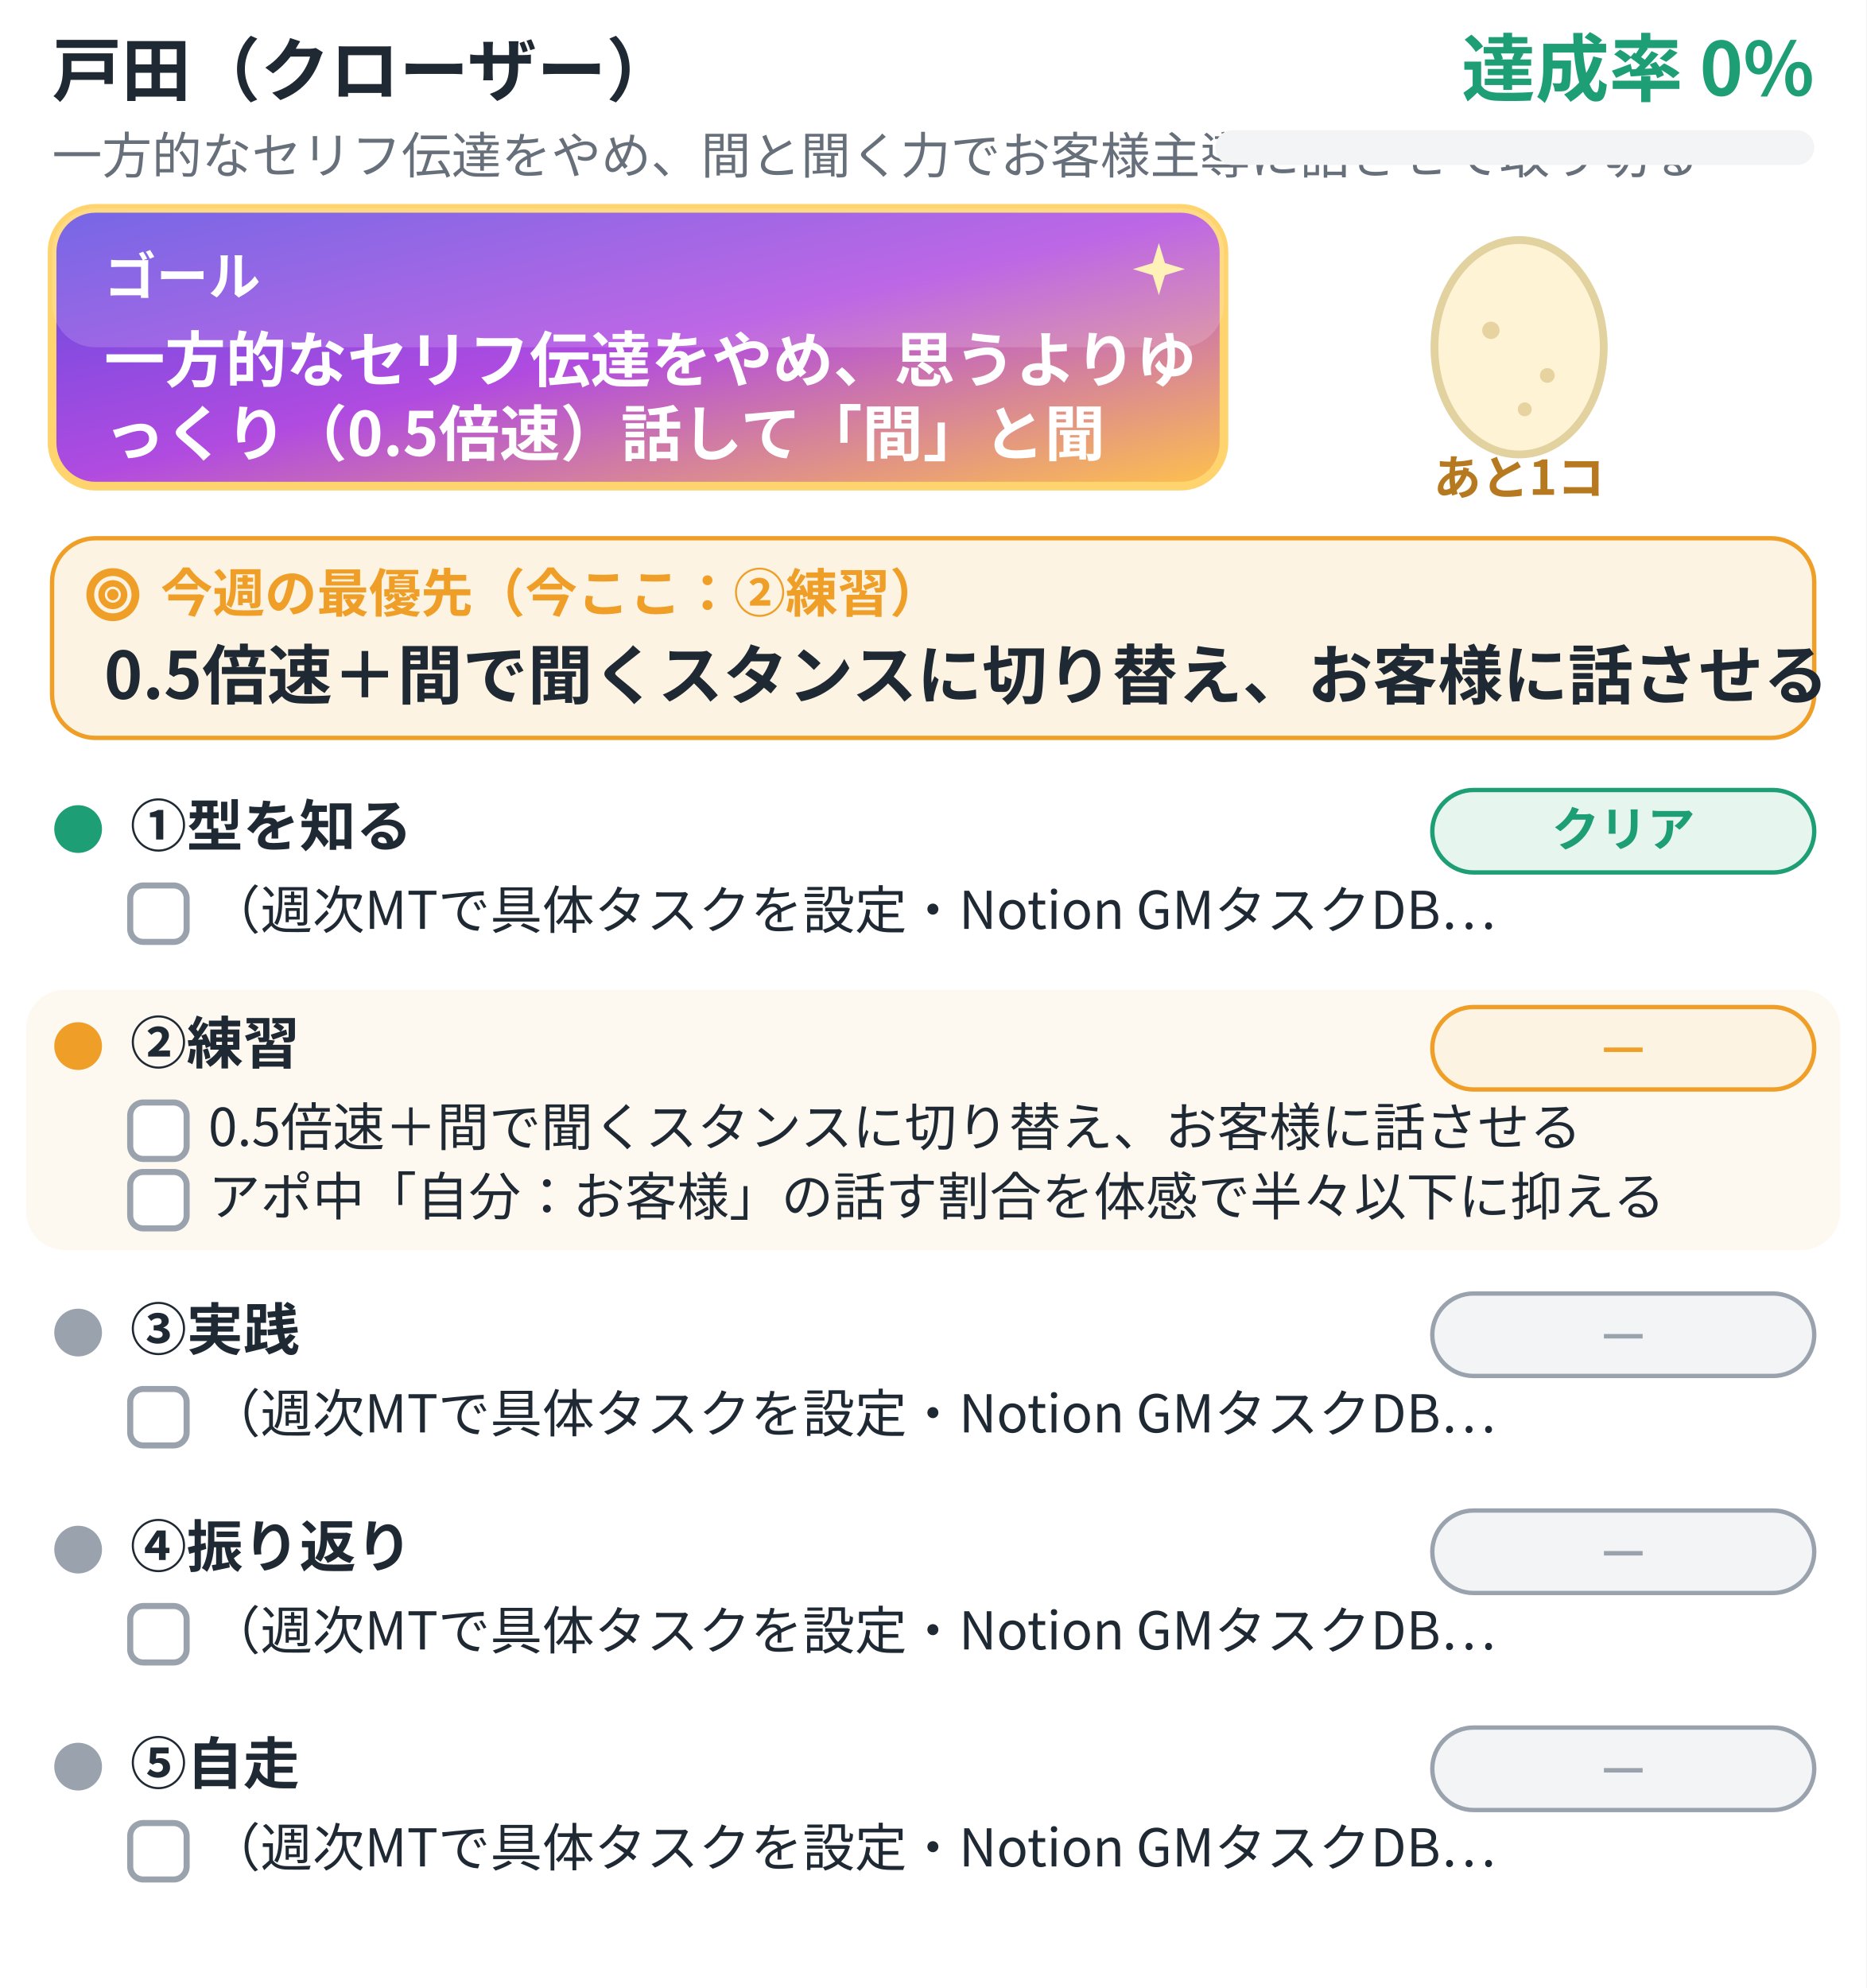
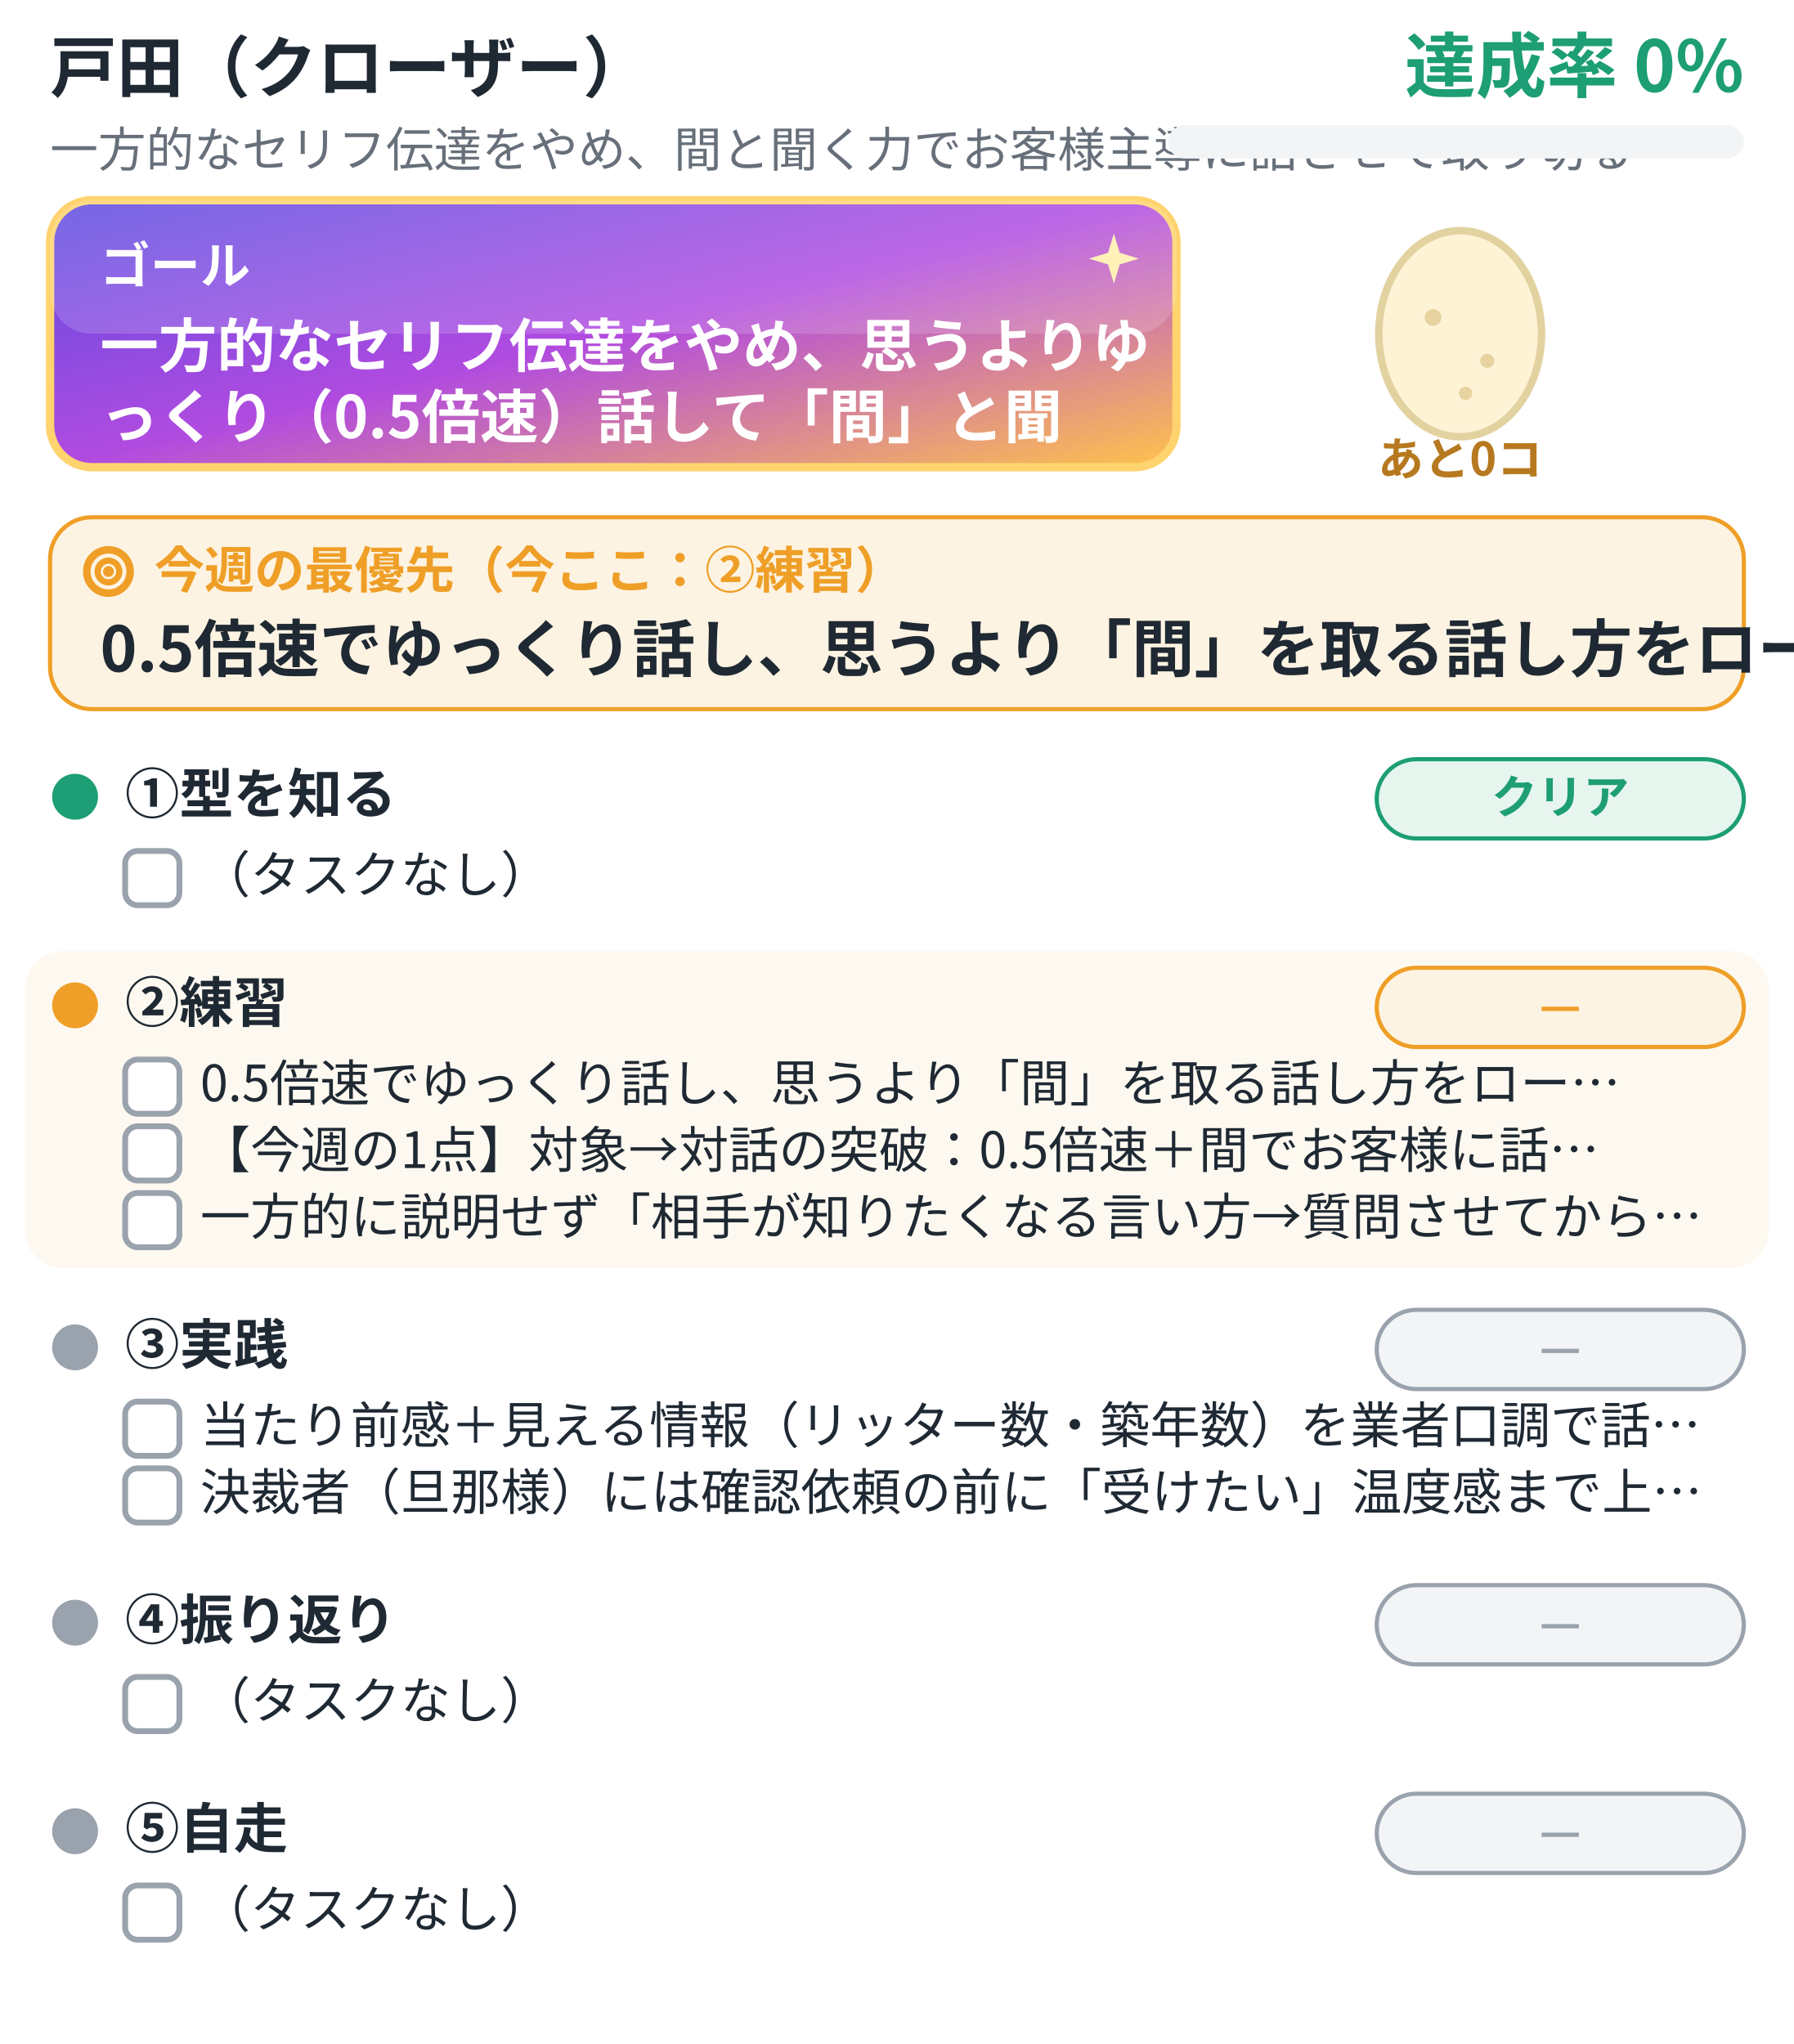
- <svg xmlns="http://www.w3.org/2000/svg" viewBox="0 0 430 458" font-family="Hiragino Sans, 'Noto Sans CJK JP', 'Yu Gothic', sans-serif" width="430" height="458">
+ <svg xmlns="http://www.w3.org/2000/svg" viewBox="0 0 430 490" font-family="Hiragino Sans, 'Noto Sans CJK JP', 'Yu Gothic', sans-serif" width="430" height="490">
  <defs>
    <linearGradient id="goalGrad" x1="0" y1="0" x2="1" y2="1">
      <stop offset="0" stop-color="#5B4BE0" />
      <stop offset="0.5" stop-color="#B14BE0" />
      <stop offset="1" stop-color="#FFC24B" />
    </linearGradient>
    <linearGradient id="phx" x1="0" y1="0" x2="0" y2="1">
      <stop offset="0" stop-color="#FFE259" />
      <stop offset="0.5" stop-color="#FF9A00" />
      <stop offset="1" stop-color="#FF3D00" />
    </linearGradient>
    <linearGradient id="phx2" x1="0" y1="0" x2="0" y2="1">
      <stop offset="0" stop-color="#FFF0A0" />
      <stop offset="1" stop-color="#FF7A00" />
    </linearGradient>
    <linearGradient id="hen" x1="0" y1="0" x2="1" y2="1">
      <stop offset="0" stop-color="#37C9B0" />
      <stop offset="0.6" stop-color="#3DA0E8" />
      <stop offset="1" stop-color="#7A5BE0" />
    </linearGradient>
    <linearGradient id="pcock" x1="0" y1="0" x2="0" y2="1">
      <stop offset="0" stop-color="#2BD0C0" />
      <stop offset="0.55" stop-color="#2E8FD0" />
      <stop offset="1" stop-color="#2E4BB0" />
    </linearGradient>
    <linearGradient id="gold" x1="0" y1="0" x2="0" y2="1">
      <stop offset="0" stop-color="#FFF0A8" />
      <stop offset="0.5" stop-color="#F2C230" />
      <stop offset="1" stop-color="#C8901A" />
    </linearGradient>
  </defs>
-   <rect x="0" y="0" width="430" height="458" fill="#fff" />
+   <rect x="0" y="0" width="430" height="490" fill="#fff" />
  <text x="12" y="22" font-size="16" font-weight="700" fill="#1F2933">戸田（クローザー）</text>
  <text x="12" y="40" font-size="11.5" fill="#67707A">一方的なセリフ伝達をやめ、間と聞く力でお客様主導に話させて取り切る</text>
  <text x="418" y="22" text-anchor="end" font-size="17" font-weight="700" fill="#1D9E75">達成率 0%</text>
  <rect x="280" y="30" width="138" height="8" rx="4" fill="#F2F4F6" />
  <rect x="280" y="30" width="0" height="8" rx="4" fill="#1D9E75" />
  <rect x="12" y="48" width="270" height="64" rx="10" fill="url(#goalGrad)" stroke="#FFD36E" stroke-width="2" />
  <rect x="12" y="48" width="270" height="32.0" rx="10" fill="#fff" opacity="0.16" />
  <text x="24" y="68" font-size="12" font-weight="700" fill="#fff">ゴール</text>
  <polygon points="267.0,56.0 268.4,60.6 273.0,62.0 268.4,63.4 267.0,68.0 265.6,63.4 261.0,62.0 265.6,60.6" fill="#FFF1B8" />
  <text x="24" y="88" font-size="14" font-weight="600" fill="#fff">一方的なセリフ伝達をやめ、思うよりゆ</text>
  <text x="24" y="105" font-size="14" font-weight="600" fill="#fff">っくり（0.5倍速）話して「間」と聞</text>
  <ellipse cx="350.0" cy="80.0" rx="19.5" ry="24.7" fill="#FFF3D6" />
  <ellipse cx="350.0" cy="80.0" rx="19.5" ry="24.7" fill="none" stroke="#E2D2A0" stroke-width="1.8" />
  <circle cx="343.5" cy="76.1" r="2.0" fill="#E6D3A0" />
  <circle cx="356.5" cy="86.5" r="1.7" fill="#E6D3A0" />
  <circle cx="351.3" cy="94.3" r="1.6" fill="#E6D3A0" />
-   <text x="350" y="114" text-anchor="middle" font-size="11" font-weight="700" fill="#B7791F">あと1コ</text>
+   <text x="350" y="114" text-anchor="middle" font-size="11" font-weight="700" fill="#B7791F">あと0コ</text>
  <rect x="12" y="124" width="406" height="46" rx="10" fill="#FDF3E2" stroke="#EF9F27" />
  <circle cx="26" cy="137" r="5.2" fill="none" stroke="#EF9F27" stroke-width="1.8" />
  <circle cx="26" cy="137" r="2.6" fill="none" stroke="#EF9F27" stroke-width="1.5" />
  <circle cx="26" cy="137" r="1.3" fill="#EF9F27" />
  <text x="37" y="141" font-size="12" font-weight="700" fill="#EF9F27">今週の最優先（今ここ：②練習）</text>
-   <text x="24" y="161" font-size="15" font-weight="700" fill="#1F2933">0.5倍速＋間で聞くスタンスに切り替え、お客様に話させる</text>
+   <text x="24" y="161" font-size="15" font-weight="700" fill="#1F2933">0.5倍速でゆっくり話し、思うより「間」を取る話し方をロー…</text>
  <circle cx="18" cy="191" r="5.5" fill="#1D9E75" />
  <text x="30" y="195" font-size="13" font-weight="700" fill="#1F2933">①型を知る</text>
  <rect x="330" y="182" width="88" height="19" rx="9.5" fill="#E7F5EF" stroke="#1D9E75" />
  <text x="374" y="195" text-anchor="middle" font-size="11" font-weight="700" fill="#1D9E75">クリア</text>
  <rect x="30" y="204" width="13" height="13" rx="3" fill="#fff" stroke="#9AA3AD" stroke-width="1.4" />
-   <text x="48" y="214" font-size="12" fill="#1F2933">（週次MTで具体タスクを設定・Notion GMタスクDB…</text>
-   <rect x="6" y="228" width="418" height="60" rx="9" fill="#FDF3E2" opacity="0.5" />
+   <text x="48" y="214" font-size="12" fill="#1F2933">（タスクなし）</text>
+   <rect x="6" y="228" width="418" height="76" rx="9" fill="#FDF3E2" opacity="0.5" />
  <circle cx="18" cy="241" r="5.5" fill="#EF9F27" />
  <text x="30" y="245" font-size="13" font-weight="700" fill="#1F2933">②練習</text>
  <rect x="330" y="232" width="88" height="19" rx="9.5" fill="#FDF3E2" stroke="#EF9F27" />
  <text x="374" y="245" text-anchor="middle" font-size="11" font-weight="700" fill="#EF9F27">—</text>
  <rect x="30" y="254" width="13" height="13" rx="3" fill="#fff" stroke="#9AA3AD" stroke-width="1.4" />
-   <text x="48" y="264" font-size="12" fill="#1F2933">0.5倍速＋間で聞くスタンスに切り替え、お客様に話させる</text>
+   <text x="48" y="264" font-size="12" fill="#1F2933">0.5倍速でゆっくり話し、思うより「間」を取る話し方をロー…</text>
  <rect x="30" y="270" width="13" height="13" rx="3" fill="#fff" stroke="#9AA3AD" stroke-width="1.4" />
-   <text x="48" y="280" font-size="12" fill="#1F2933">アポ中「自分：お客様」の話す割合を体感で半々以下に抑える</text>
-   <circle cx="18" cy="307" r="5.5" fill="#9AA3AD" />
-   <text x="30" y="311" font-size="13" font-weight="700" fill="#1F2933">③実践</text>
-   <rect x="330" y="298" width="88" height="19" rx="9.5" fill="#F2F4F6" stroke="#9AA3AD" />
-   <text x="374" y="311" text-anchor="middle" font-size="11" font-weight="700" fill="#9AA3AD">—</text>
-   <rect x="30" y="320" width="13" height="13" rx="3" fill="#fff" stroke="#9AA3AD" stroke-width="1.4" />
-   <text x="48" y="330" font-size="12" fill="#1F2933">（週次MTで具体タスクを設定・Notion GMタスクDB…</text>
-   <circle cx="18" cy="357" r="5.5" fill="#9AA3AD" />
-   <text x="30" y="361" font-size="13" font-weight="700" fill="#1F2933">④振り返り</text>
-   <rect x="330" y="348" width="88" height="19" rx="9.5" fill="#F2F4F6" stroke="#9AA3AD" />
-   <text x="374" y="361" text-anchor="middle" font-size="11" font-weight="700" fill="#9AA3AD">—</text>
-   <rect x="30" y="370" width="13" height="13" rx="3" fill="#fff" stroke="#9AA3AD" stroke-width="1.4" />
-   <text x="48" y="380" font-size="12" fill="#1F2933">（週次MTで具体タスクを設定・Notion GMタスクDB…</text>
-   <circle cx="18" cy="407" r="5.5" fill="#9AA3AD" />
-   <text x="30" y="411" font-size="13" font-weight="700" fill="#1F2933">⑤自走</text>
-   <rect x="330" y="398" width="88" height="19" rx="9.5" fill="#F2F4F6" stroke="#9AA3AD" />
-   <text x="374" y="411" text-anchor="middle" font-size="11" font-weight="700" fill="#9AA3AD">—</text>
-   <rect x="30" y="420" width="13" height="13" rx="3" fill="#fff" stroke="#9AA3AD" stroke-width="1.4" />
-   <text x="48" y="430" font-size="12" fill="#1F2933">（週次MTで具体タスクを設定・Notion GMタスクDB…</text>
+   <text x="48" y="280" font-size="12" fill="#1F2933">【今週の1点】対象→対話の突破：0.5倍速＋間でお客様に話…</text>
+   <rect x="30" y="286" width="13" height="13" rx="3" fill="#fff" stroke="#9AA3AD" stroke-width="1.4" />
+   <text x="48" y="296" font-size="12" fill="#1F2933">一方的に説明せず「相手が知りたくなる言い方→質問させてから…</text>
+   <circle cx="18" cy="323" r="5.5" fill="#9AA3AD" />
+   <text x="30" y="327" font-size="13" font-weight="700" fill="#1F2933">③実践</text>
+   <rect x="330" y="314" width="88" height="19" rx="9.5" fill="#F2F4F6" stroke="#9AA3AD" />
+   <text x="374" y="327" text-anchor="middle" font-size="11" font-weight="700" fill="#9AA3AD">—</text>
+   <rect x="30" y="336" width="13" height="13" rx="3" fill="#fff" stroke="#9AA3AD" stroke-width="1.4" />
+   <text x="48" y="346" font-size="12" fill="#1F2933">当たり前感＋見える情報（リッター数・築年数）を業者口調で話…</text>
+   <rect x="30" y="352" width="13" height="13" rx="3" fill="#fff" stroke="#9AA3AD" stroke-width="1.4" />
+   <text x="48" y="362" font-size="12" fill="#1F2933">決裁者（旦那様）には確認依頼の前に「受けたい」温度感まで上…</text>
+   <circle cx="18" cy="389" r="5.5" fill="#9AA3AD" />
+   <text x="30" y="393" font-size="13" font-weight="700" fill="#1F2933">④振り返り</text>
+   <rect x="330" y="380" width="88" height="19" rx="9.5" fill="#F2F4F6" stroke="#9AA3AD" />
+   <text x="374" y="393" text-anchor="middle" font-size="11" font-weight="700" fill="#9AA3AD">—</text>
+   <rect x="30" y="402" width="13" height="13" rx="3" fill="#fff" stroke="#9AA3AD" stroke-width="1.4" />
+   <text x="48" y="412" font-size="12" fill="#1F2933">（タスクなし）</text>
+   <circle cx="18" cy="439" r="5.5" fill="#9AA3AD" />
+   <text x="30" y="443" font-size="13" font-weight="700" fill="#1F2933">⑤自走</text>
+   <rect x="330" y="430" width="88" height="19" rx="9.5" fill="#F2F4F6" stroke="#9AA3AD" />
+   <text x="374" y="443" text-anchor="middle" font-size="11" font-weight="700" fill="#9AA3AD">—</text>
+   <rect x="30" y="452" width="13" height="13" rx="3" fill="#fff" stroke="#9AA3AD" stroke-width="1.4" />
+   <text x="48" y="462" font-size="12" fill="#1F2933">（タスクなし）</text>
</svg>
